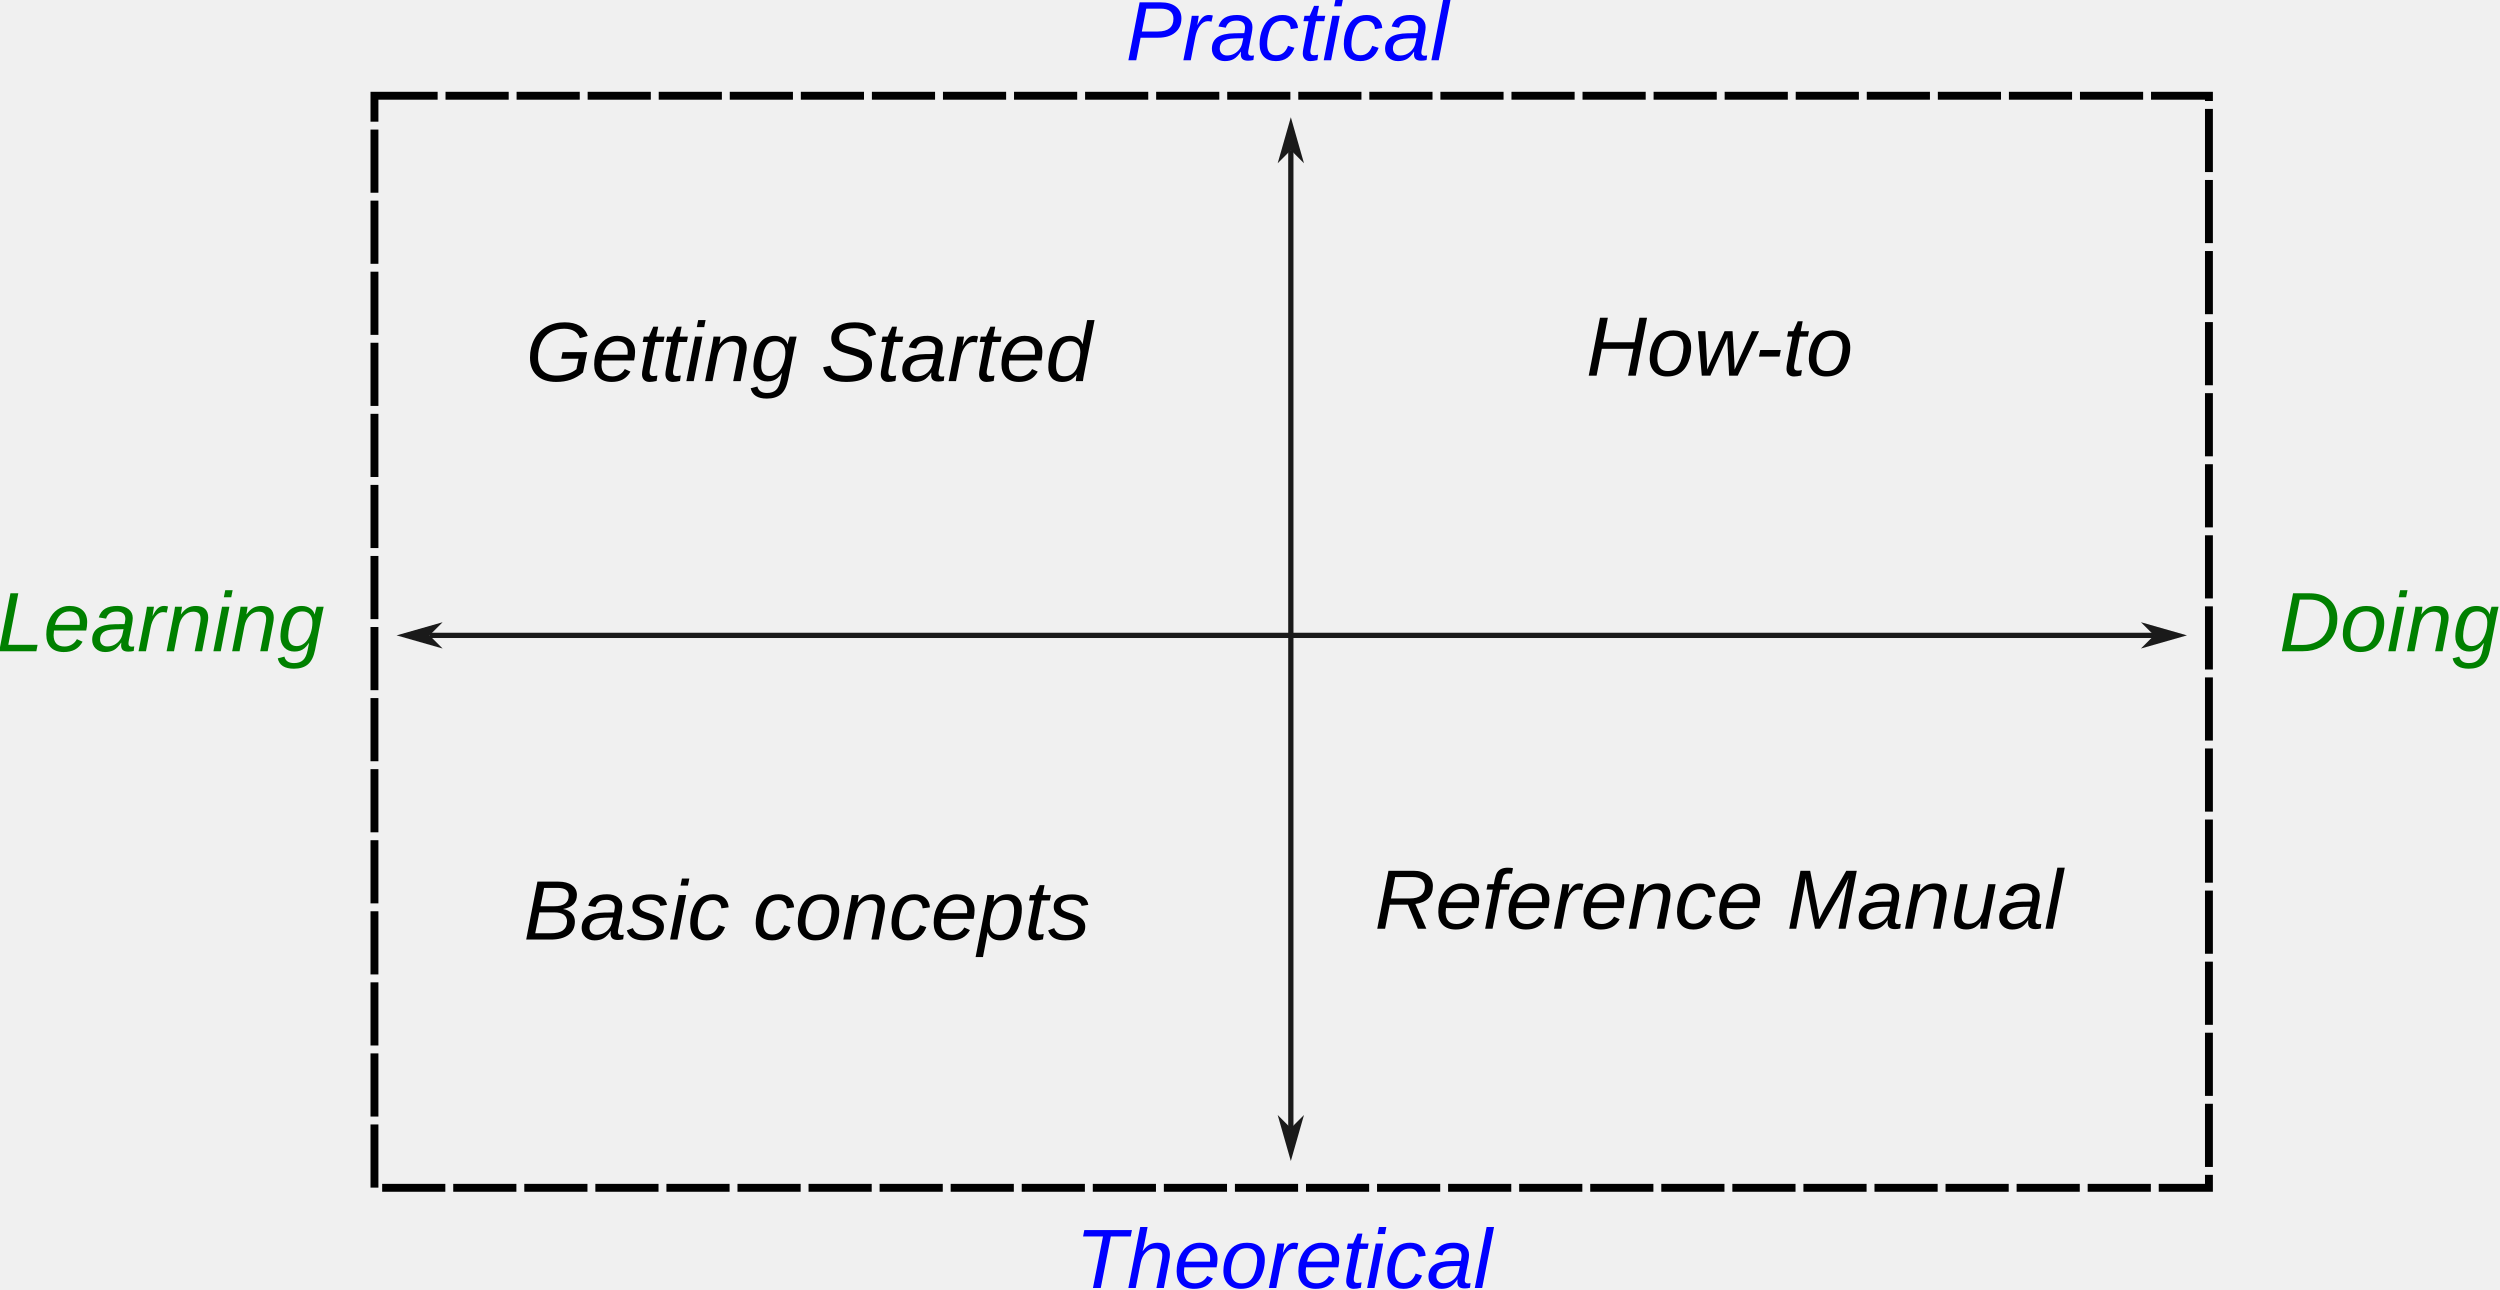
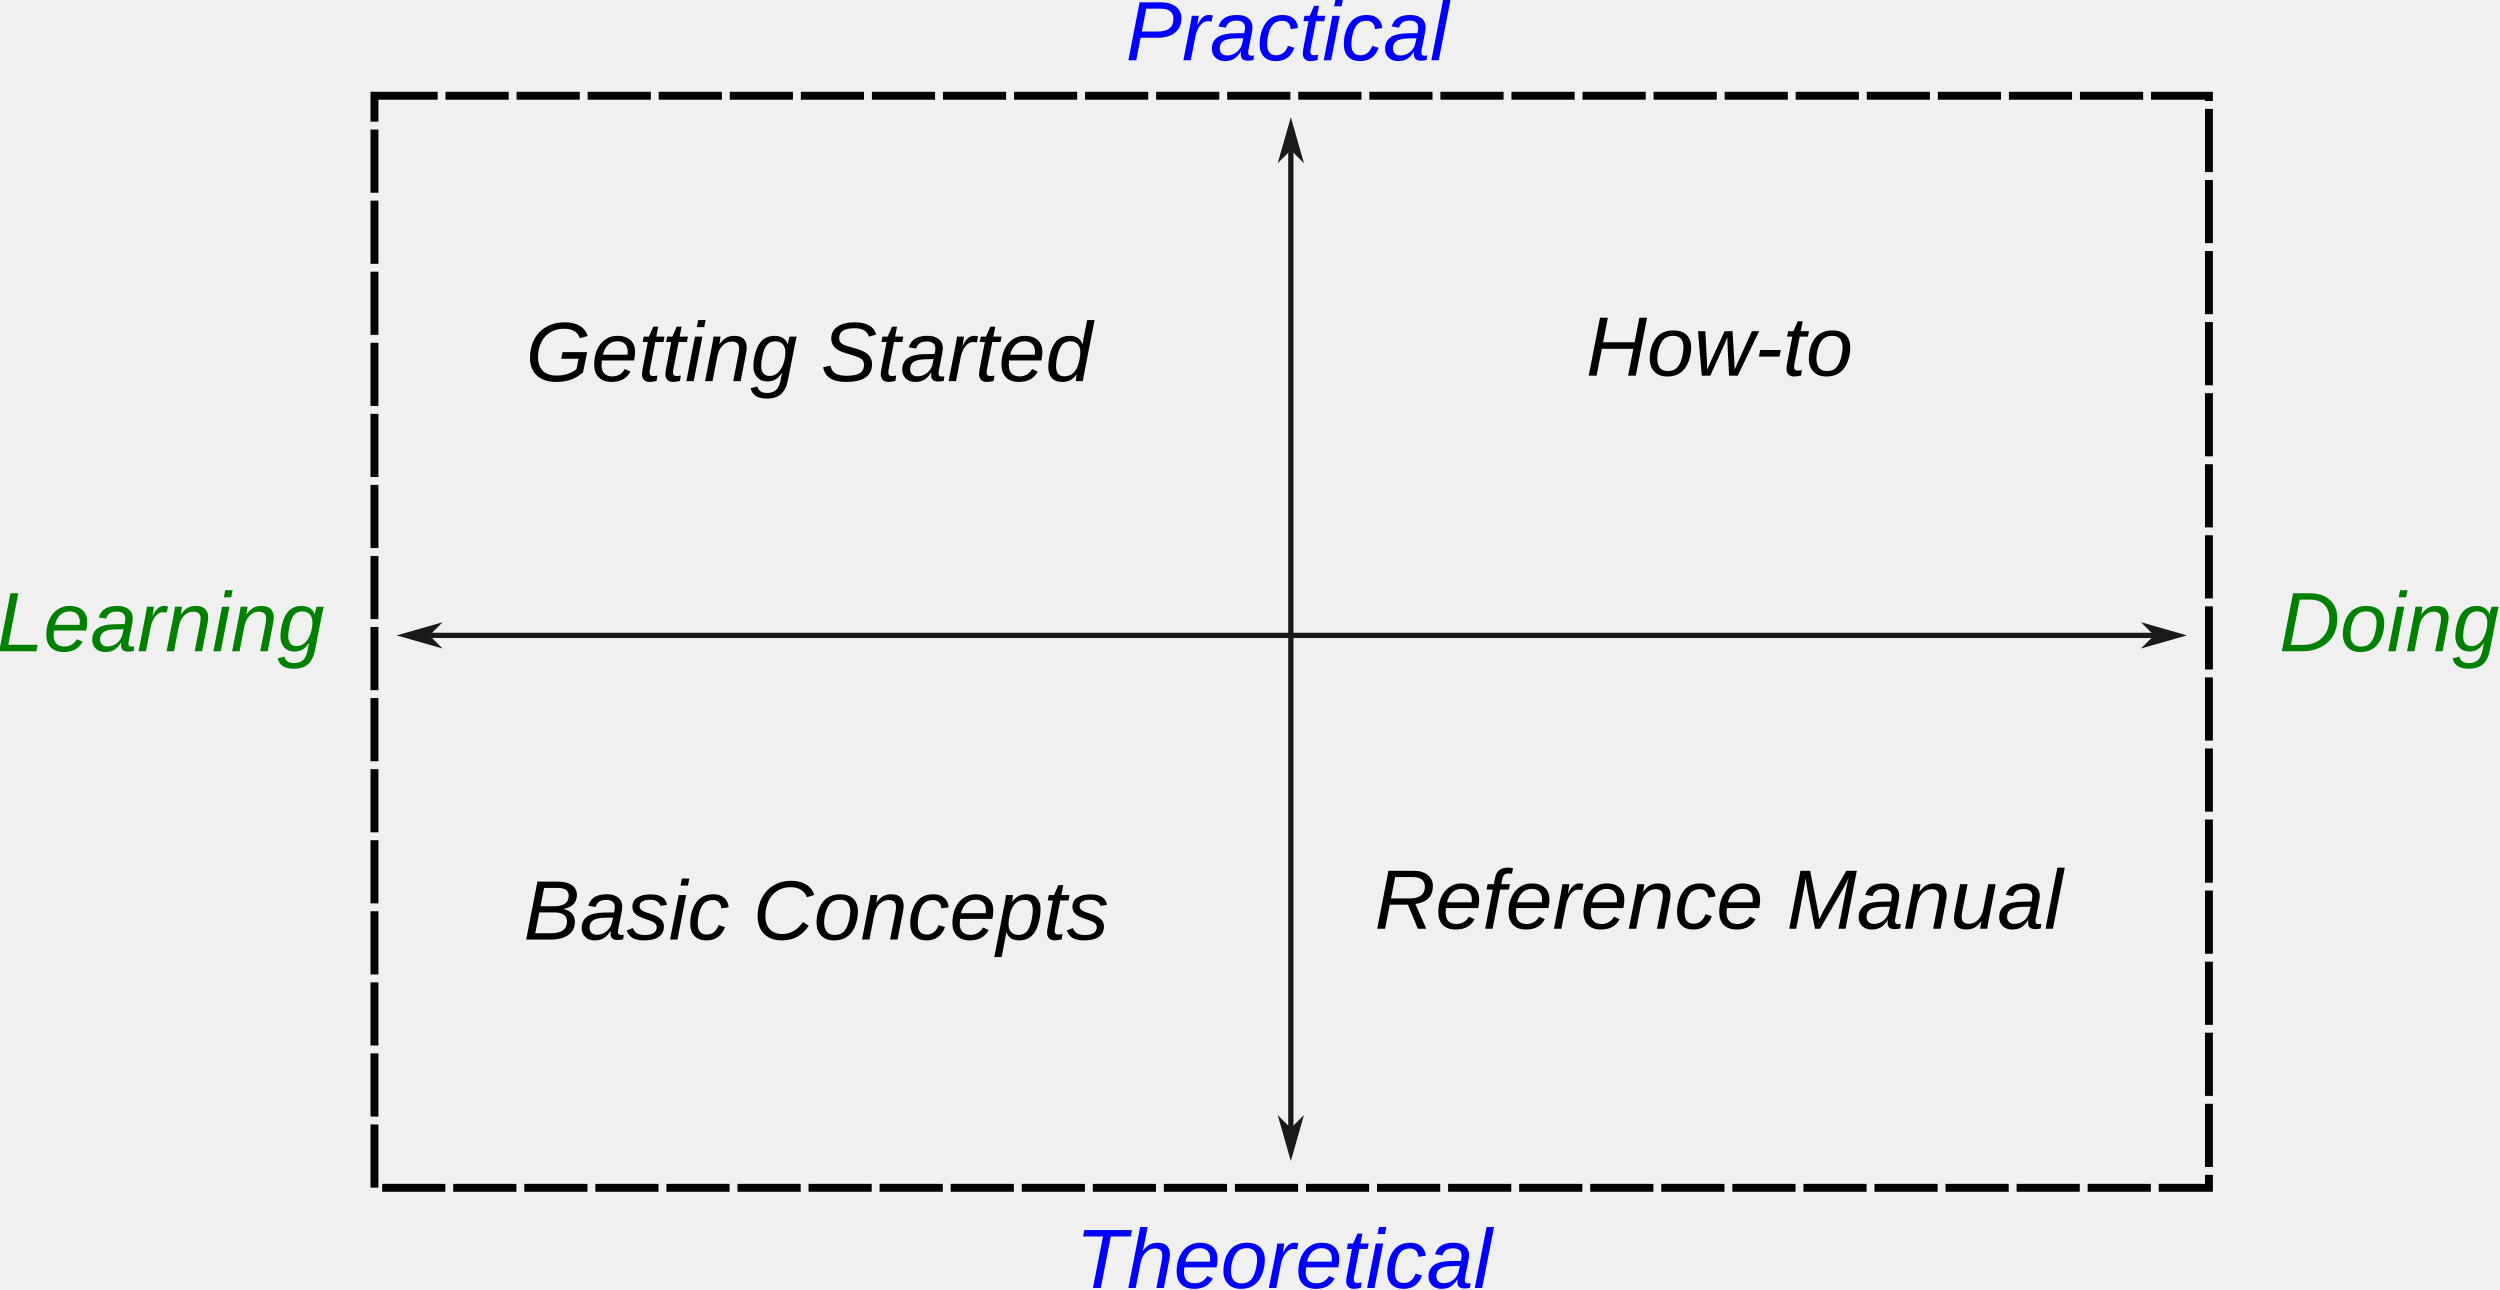
<svg xmlns="http://www.w3.org/2000/svg" width="949.865" height="489.756" viewBox="0 0 949.865 489.756" version="1.1" id="svg8">
  <defs id="defs2">
    <rect x="-415.954" y="-144.826" width="1638.554" height="1032.306" id="rect6" />
    <marker style="overflow:visible" id="DartArrow" refX="0" refY="0" orient="auto-start-reverse" markerWidth="1" markerHeight="1" viewBox="0 0 1 1" preserveAspectRatio="xMidYMid">
      <path style="fill:context-stroke;fill-rule:evenodd;stroke:none" d="M 0,0 5,-5 -12.5,0 5,5 Z" transform="scale(-0.5)" id="path6" />
    </marker>
  </defs>
  <g id="layer1" style="display:inline;fill:#333333" transform="translate(-42.96667,-66.34694)" />
  <g id="layer2" transform="translate(-42.96667,-66.34694)">
    <path style="fill:#000000;stroke:#1a1a1a;stroke-width:2;stroke-linecap:butt;stroke-linejoin:miter;stroke-dasharray:none;stroke-opacity:1;marker-start:url(#DartArrow);marker-end:url(#DartArrow);stroke-dashoffset:0" d="M 206.141,307.755 H 861.401" id="path1" />
    <path style="font-variation-settings:normal;opacity:1;fill:#0000ff;fill-opacity:1;stroke:#1a1a1a;stroke-width:2;stroke-linecap:butt;stroke-linejoin:miter;stroke-miterlimit:4;stroke-dasharray:none;stroke-dashoffset:0;stroke-opacity:1;marker-start:url(#DartArrow);marker-end:url(#DartArrow);stop-color:#000000;stop-opacity:1" d="M 533.414,123.383 V 494.984" id="path2" />
    <text xml:space="preserve" style="font-style:italic;font-variant:normal;font-weight:normal;font-stretch:normal;font-size:32px;line-height:94.25;font-family:Arial;-inkscape-font-specification:'Arial, Italic';font-variant-ligatures:normal;font-variant-caps:normal;font-variant-numeric:normal;font-variant-east-asian:normal;letter-spacing:0px;word-spacing:0px;fill:#0000ff;stroke:none" x="470.703" y="89.253" id="text2">
      <tspan id="tspan2" x="470.703" y="89.253">Practical</tspan>
    </text>
    <text xml:space="preserve" style="font-style:italic;font-variant:normal;font-weight:normal;font-stretch:normal;font-size:32px;line-height:94.25;font-family:Arial;-inkscape-font-specification:'Arial, Italic';font-variant-ligatures:normal;font-variant-caps:normal;font-variant-numeric:normal;font-variant-east-asian:normal;letter-spacing:0px;word-spacing:0px;fill:#0000ff;stroke:none" x="451.602" y="555.727" id="text3">
      <tspan id="tspan3" x="451.602" y="555.727">Theoretical</tspan>
    </text>
    <text xml:space="preserve" style="font-style:italic;font-variant:normal;font-weight:normal;font-stretch:normal;font-size:32px;line-height:94.25;font-family:Arial;-inkscape-font-specification:'Arial, Italic';font-variant-ligatures:normal;font-variant-caps:normal;font-variant-numeric:normal;font-variant-east-asian:normal;letter-spacing:0px;word-spacing:0px;fill:#008000" x="41.685" y="313.783" id="text4">
      <tspan id="tspan4" x="41.685" y="313.783">Learning</tspan>
    </text>
    <text xml:space="preserve" style="font-style:italic;font-variant:normal;font-weight:normal;font-stretch:normal;font-size:32px;line-height:94.25;font-family:Arial;-inkscape-font-specification:'Arial, Italic';font-variant-ligatures:normal;font-variant-caps:normal;font-variant-numeric:normal;font-variant-east-asian:normal;letter-spacing:0px;word-spacing:0px;fill:#008000" x="908.957" y="313.783" id="text5">
      <tspan id="tspan5" x="908.957" y="313.783">Doing</tspan>
    </text>
    <text xml:space="preserve" id="text6" style="font-size:18.667px;line-height:94.25;font-family:Arial;-inkscape-font-specification:Arial;letter-spacing:0px;word-spacing:0px;white-space:pre;shape-inside:url(#rect6);display:inline;fill:#ffffff" />
    <text xml:space="preserve" style="font-style:italic;font-variant:normal;font-weight:normal;font-stretch:normal;font-size:32px;line-height:94.25;font-family:Arial;-inkscape-font-specification:'Arial, Italic';font-variant-ligatures:normal;font-variant-caps:normal;font-variant-numeric:normal;font-variant-east-asian:normal;letter-spacing:0px;word-spacing:0px;fill:#000000" x="242.759" y="211.153" id="text7">
      <tspan id="tspan7" x="242.759" y="211.153">Getting Started</tspan>
    </text>
    <text xml:space="preserve" style="font-style:italic;font-variant:normal;font-weight:normal;font-stretch:normal;font-size:32px;line-height:94.25;font-family:Arial;-inkscape-font-specification:'Arial, Italic';font-variant-ligatures:normal;font-variant-caps:normal;font-variant-numeric:normal;font-variant-east-asian:normal;letter-spacing:0px;word-spacing:0px;fill:#000000" x="645.613" y="209.085" id="text8">
      <tspan id="tspan8" x="645.613" y="209.085">How-to</tspan>
    </text>
    <text xml:space="preserve" style="font-style:italic;font-variant:normal;font-weight:normal;font-stretch:normal;font-size:32px;line-height:94.25;font-family:Arial;-inkscape-font-specification:'Arial, Italic';font-variant-ligatures:normal;font-variant-caps:normal;font-variant-numeric:normal;font-variant-east-asian:normal;letter-spacing:0px;word-spacing:0px;fill:#000000" x="241.908" y="423.332" id="text9">
-       <tspan id="tspan9" x="241.908" y="423.332">Basic concepts</tspan>
+       <tspan id="tspan9" x="241.908" y="423.332">Basic Concepts</tspan>
    </text>
    <text xml:space="preserve" style="font-style:italic;font-variant:normal;font-weight:normal;font-stretch:normal;font-size:32px;line-height:94.25;font-family:Arial;-inkscape-font-specification:'Arial, Italic';font-variant-ligatures:normal;font-variant-caps:normal;font-variant-numeric:normal;font-variant-east-asian:normal;letter-spacing:0px;word-spacing:0px;fill:#000000" x="565.263" y="419.21" id="text10">
      <tspan id="tspan10" x="565.263" y="419.21">Reference Manual</tspan>
    </text>
    <rect style="opacity:1;vector-effect:none;fill:none;fill-opacity:1;stroke:#000000;stroke-width:3;stroke-linecap:butt;stroke-linejoin:miter;stroke-miterlimit:4;stroke-dasharray:24, 3;stroke-dashoffset:0;stroke-opacity:1;-inkscape-stroke:none" id="rect10" width="697" height="414.926" x="185.242" y="102.725" ry="1.8446873e-14" />
  </g>
</svg>
